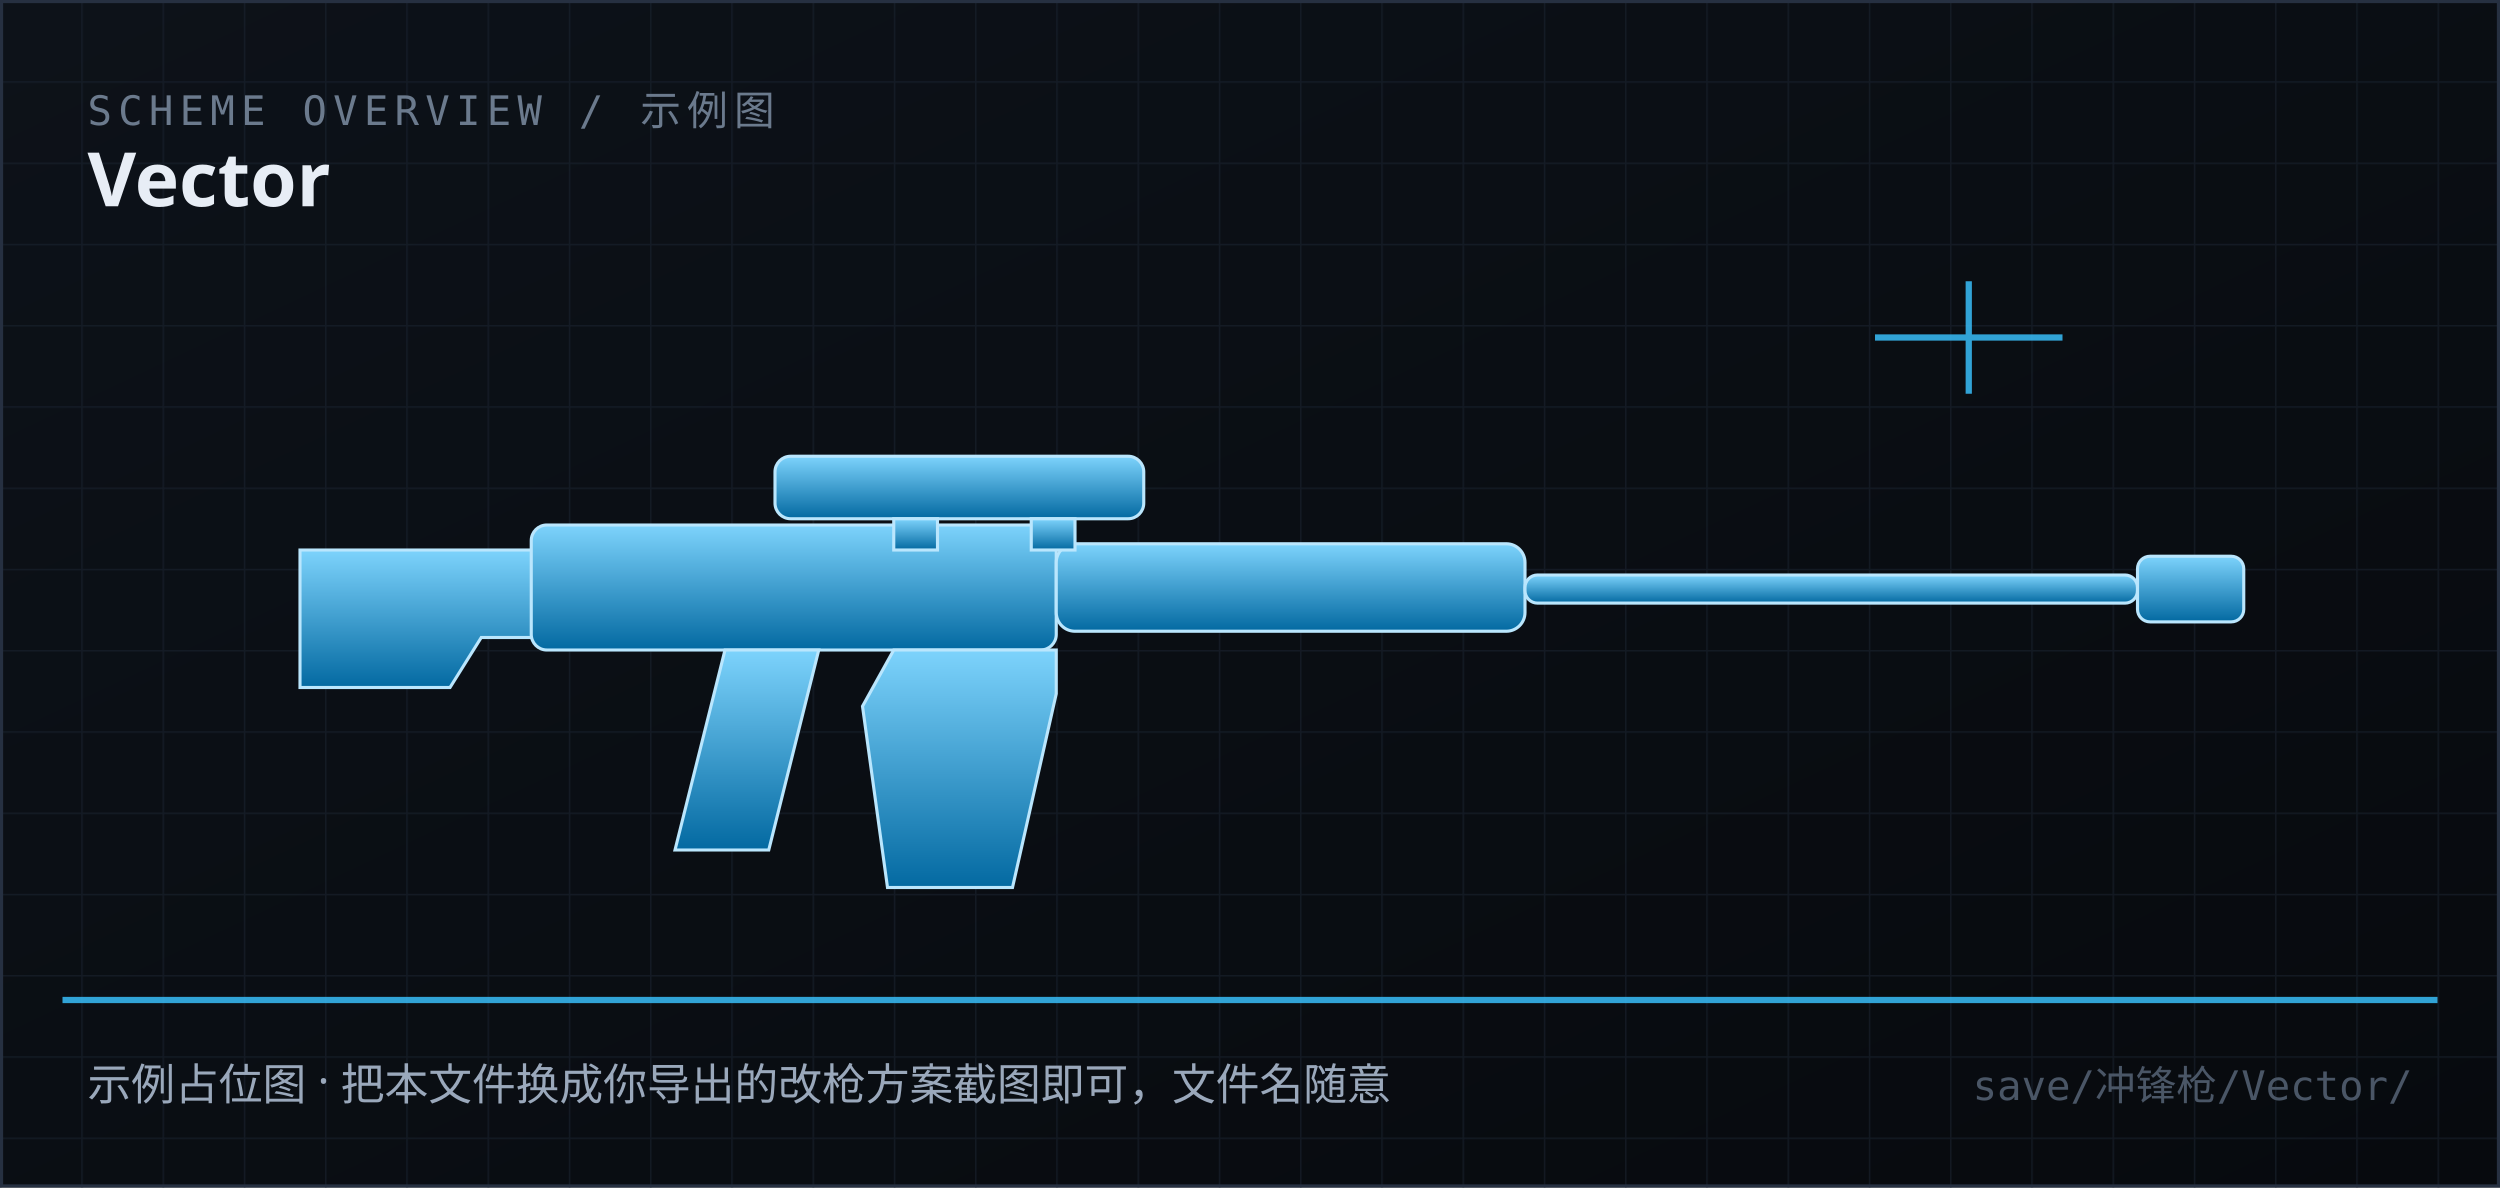
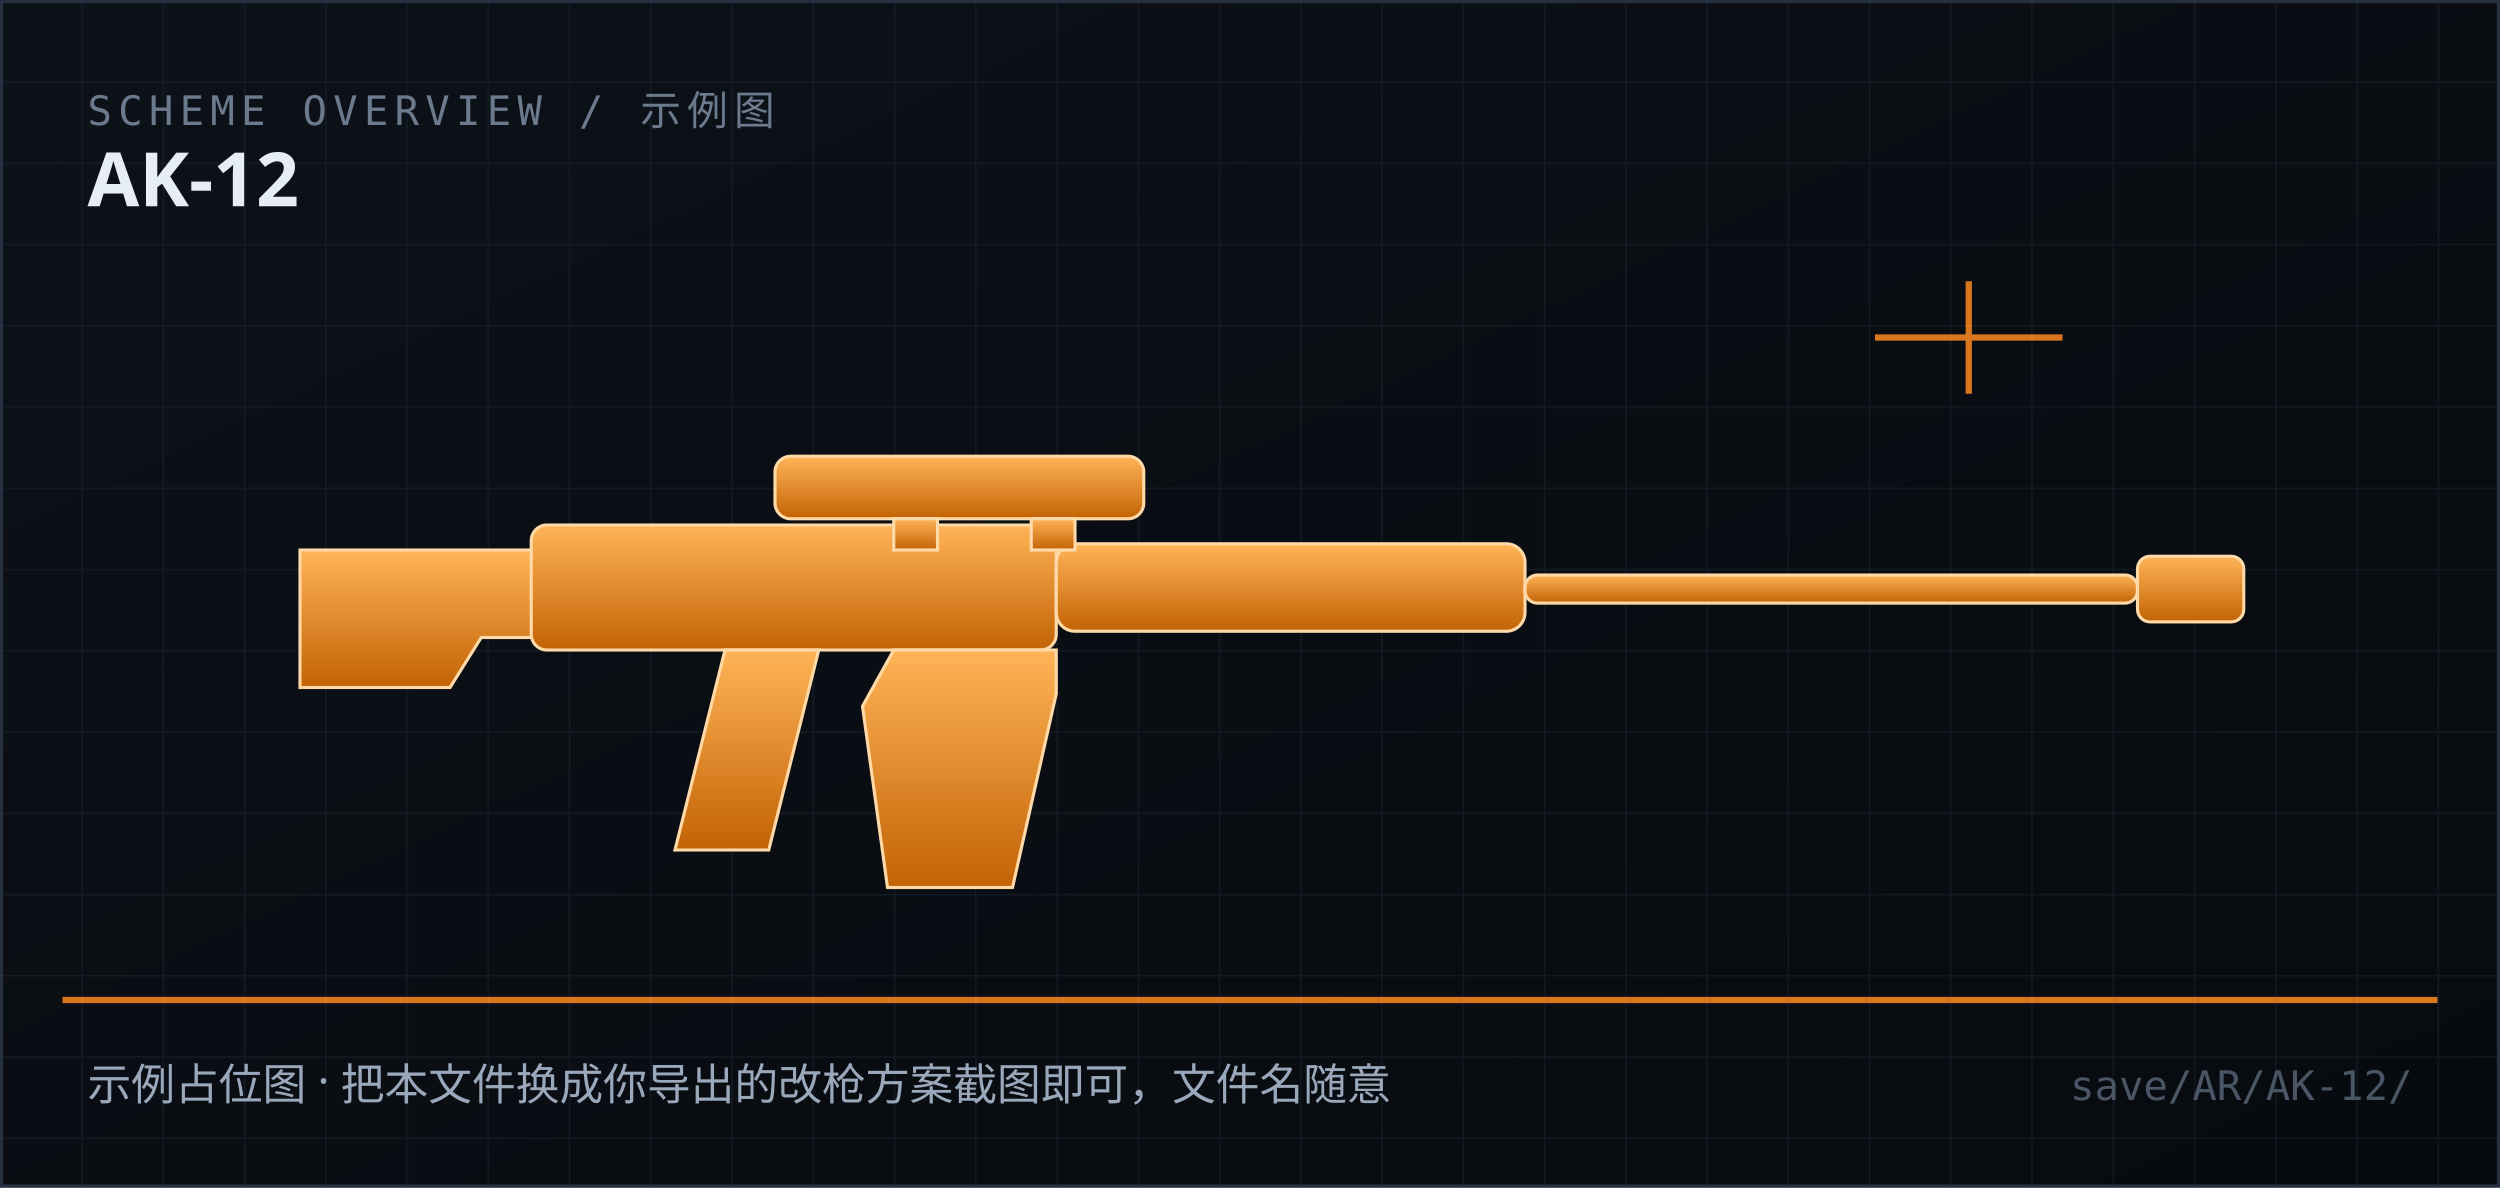
- <svg xmlns="http://www.w3.org/2000/svg" viewBox="0 0 800 380" width="800" height="380" role="img" aria-label="Vector 方案概览示例图">
+ <svg xmlns="http://www.w3.org/2000/svg" viewBox="0 0 800 380" width="800" height="380" role="img" aria-label="AK-12 方案概览示例图">
  <defs>
    <linearGradient id="bg" x1="0" y1="0" x2="1" y2="1">
      <stop offset="0" stop-color="#0d1219" />
      <stop offset="1" stop-color="#070a0e" />
    </linearGradient>
    <pattern id="grid" width="26" height="26" patternUnits="userSpaceOnUse">
      <path d="M26 0H0V26" fill="none" stroke="#1b2431" stroke-width="1" />
    </pattern>
    <linearGradient id="gun" x1="0" y1="0" x2="0" y2="1">
-       <stop offset="0" stop-color="#7dd3fc" />
-       <stop offset="1" stop-color="#0369a1" />
+       <stop offset="0" stop-color="#ffb457" />
+       <stop offset="1" stop-color="#c26305" />
    </linearGradient>
  </defs>
  <rect width="800" height="380" fill="url(#bg)" />
  <rect width="800" height="380" fill="url(#grid)" opacity=".55" />
  <rect x="0.5" y="0.5" width="799" height="379" fill="none" stroke="#263041" />
  <text x="28" y="40" fill="#6b7a8d" font-family="monospace" font-size="13" letter-spacing="2">SCHEME OVERVIEW / 示例图</text>
-   <text x="28" y="66" fill="#e7edf5" font-family="sans-serif" font-size="24" font-weight="700">Vector</text>
-   <g fill="url(#gun)" stroke="#bae6fd" stroke-width="1">
+   <text x="28" y="66" fill="#e7edf5" font-family="sans-serif" font-size="24" font-weight="700">AK-12</text>
+   <g fill="url(#gun)" stroke="#ffd9a8" stroke-width="1">
    <path d="M96 176h74l14 10v18h-30l-10 16H96z" />
    <rect x="170" y="168" width="168" height="40" rx="5" />
    <rect x="338" y="174" width="150" height="28" rx="6" />
    <rect x="488" y="184" width="196" height="9" rx="4" />
    <rect x="684" y="178" width="34" height="21" rx="4" />
    <path d="M286 208h52v14l-14 62h-40l-8-58z" />
    <path d="M232 208h30l-16 64h-30z" />
    <rect x="248" y="146" width="118" height="20" rx="5" />
    <rect x="286" y="166" width="14" height="10" />
    <rect x="330" y="166" width="14" height="10" />
  </g>
-   <g stroke="#38bdf8" stroke-width="2" opacity=".85">
+   <g stroke="#ff8a1f" stroke-width="2" opacity=".85">
    <path d="M600 108h60M630 90v36M20 320h760" />
  </g>
  <text x="28" y="352" fill="#9aa8bb" font-family="sans-serif" font-size="14">示例占位图 · 把本文件换成你导出的改枪方案截图即可，文件名随意</text>
-   <text x="772" y="352" fill="#4a5666" font-family="monospace" font-size="13" text-anchor="end">save/冲锋枪/Vector/</text>
+   <text x="772" y="352" fill="#4a5666" font-family="monospace" font-size="13" text-anchor="end">save/AR/AK-12/</text>
</svg>
